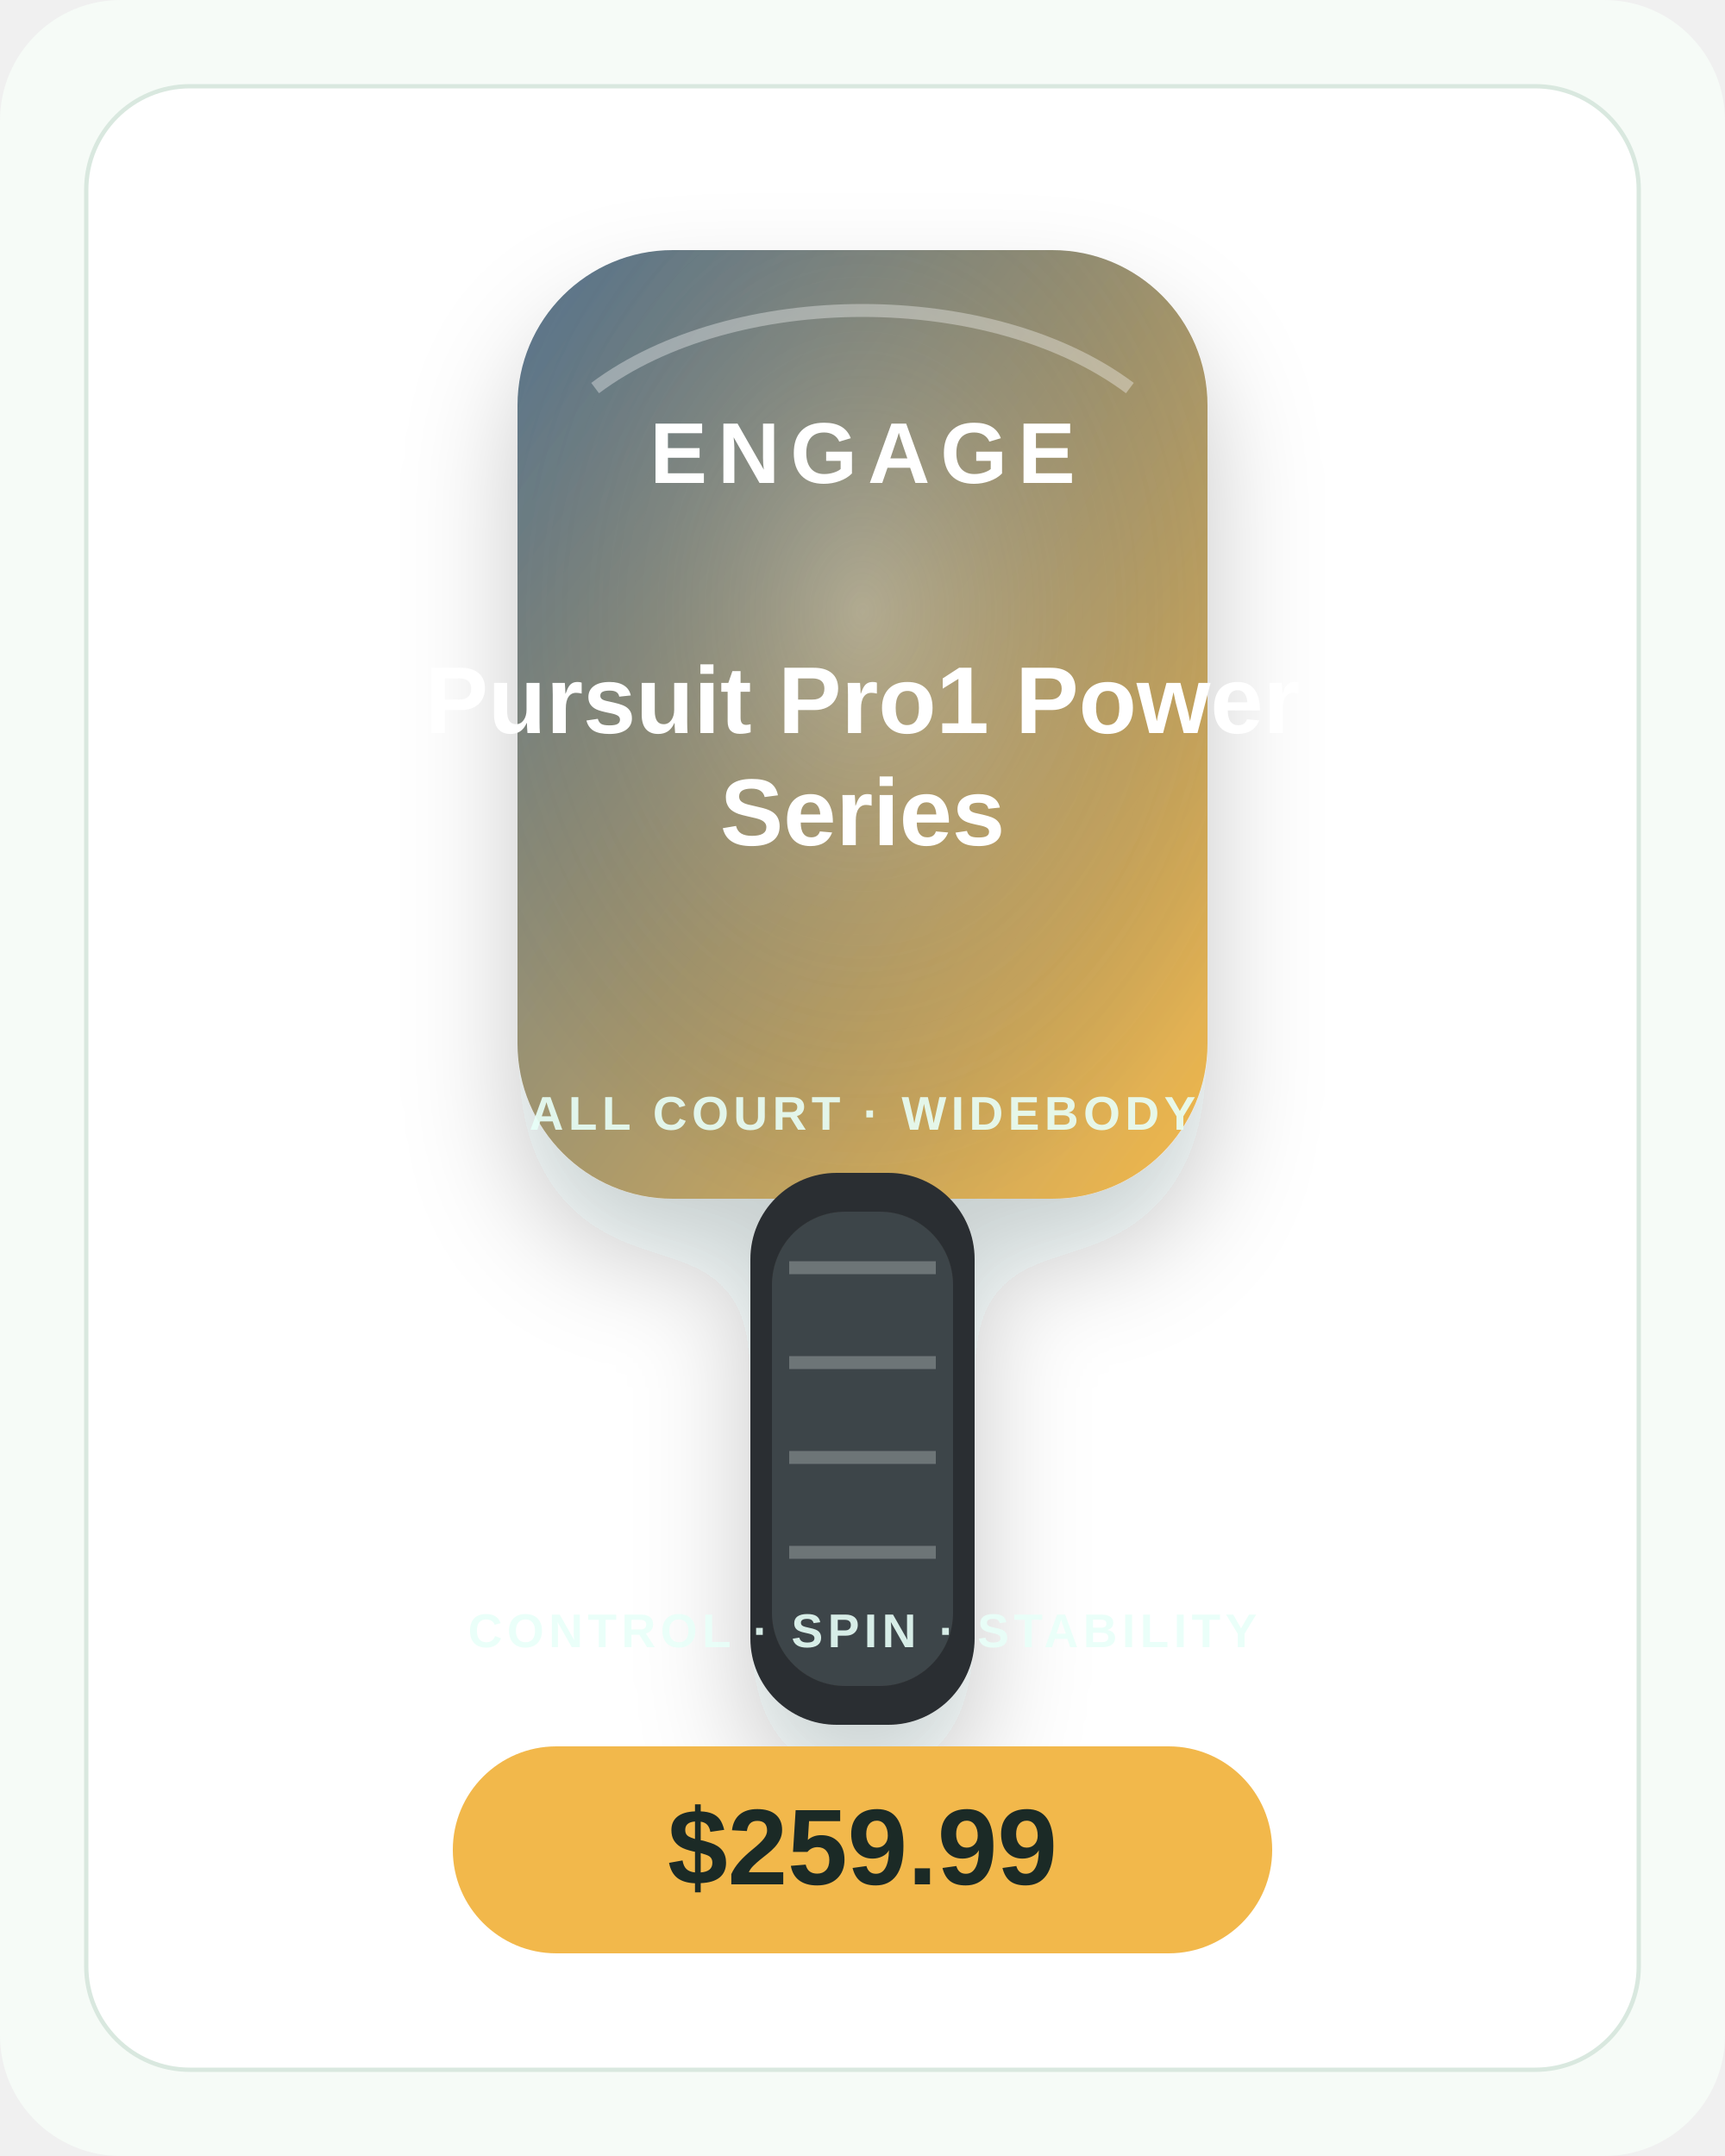
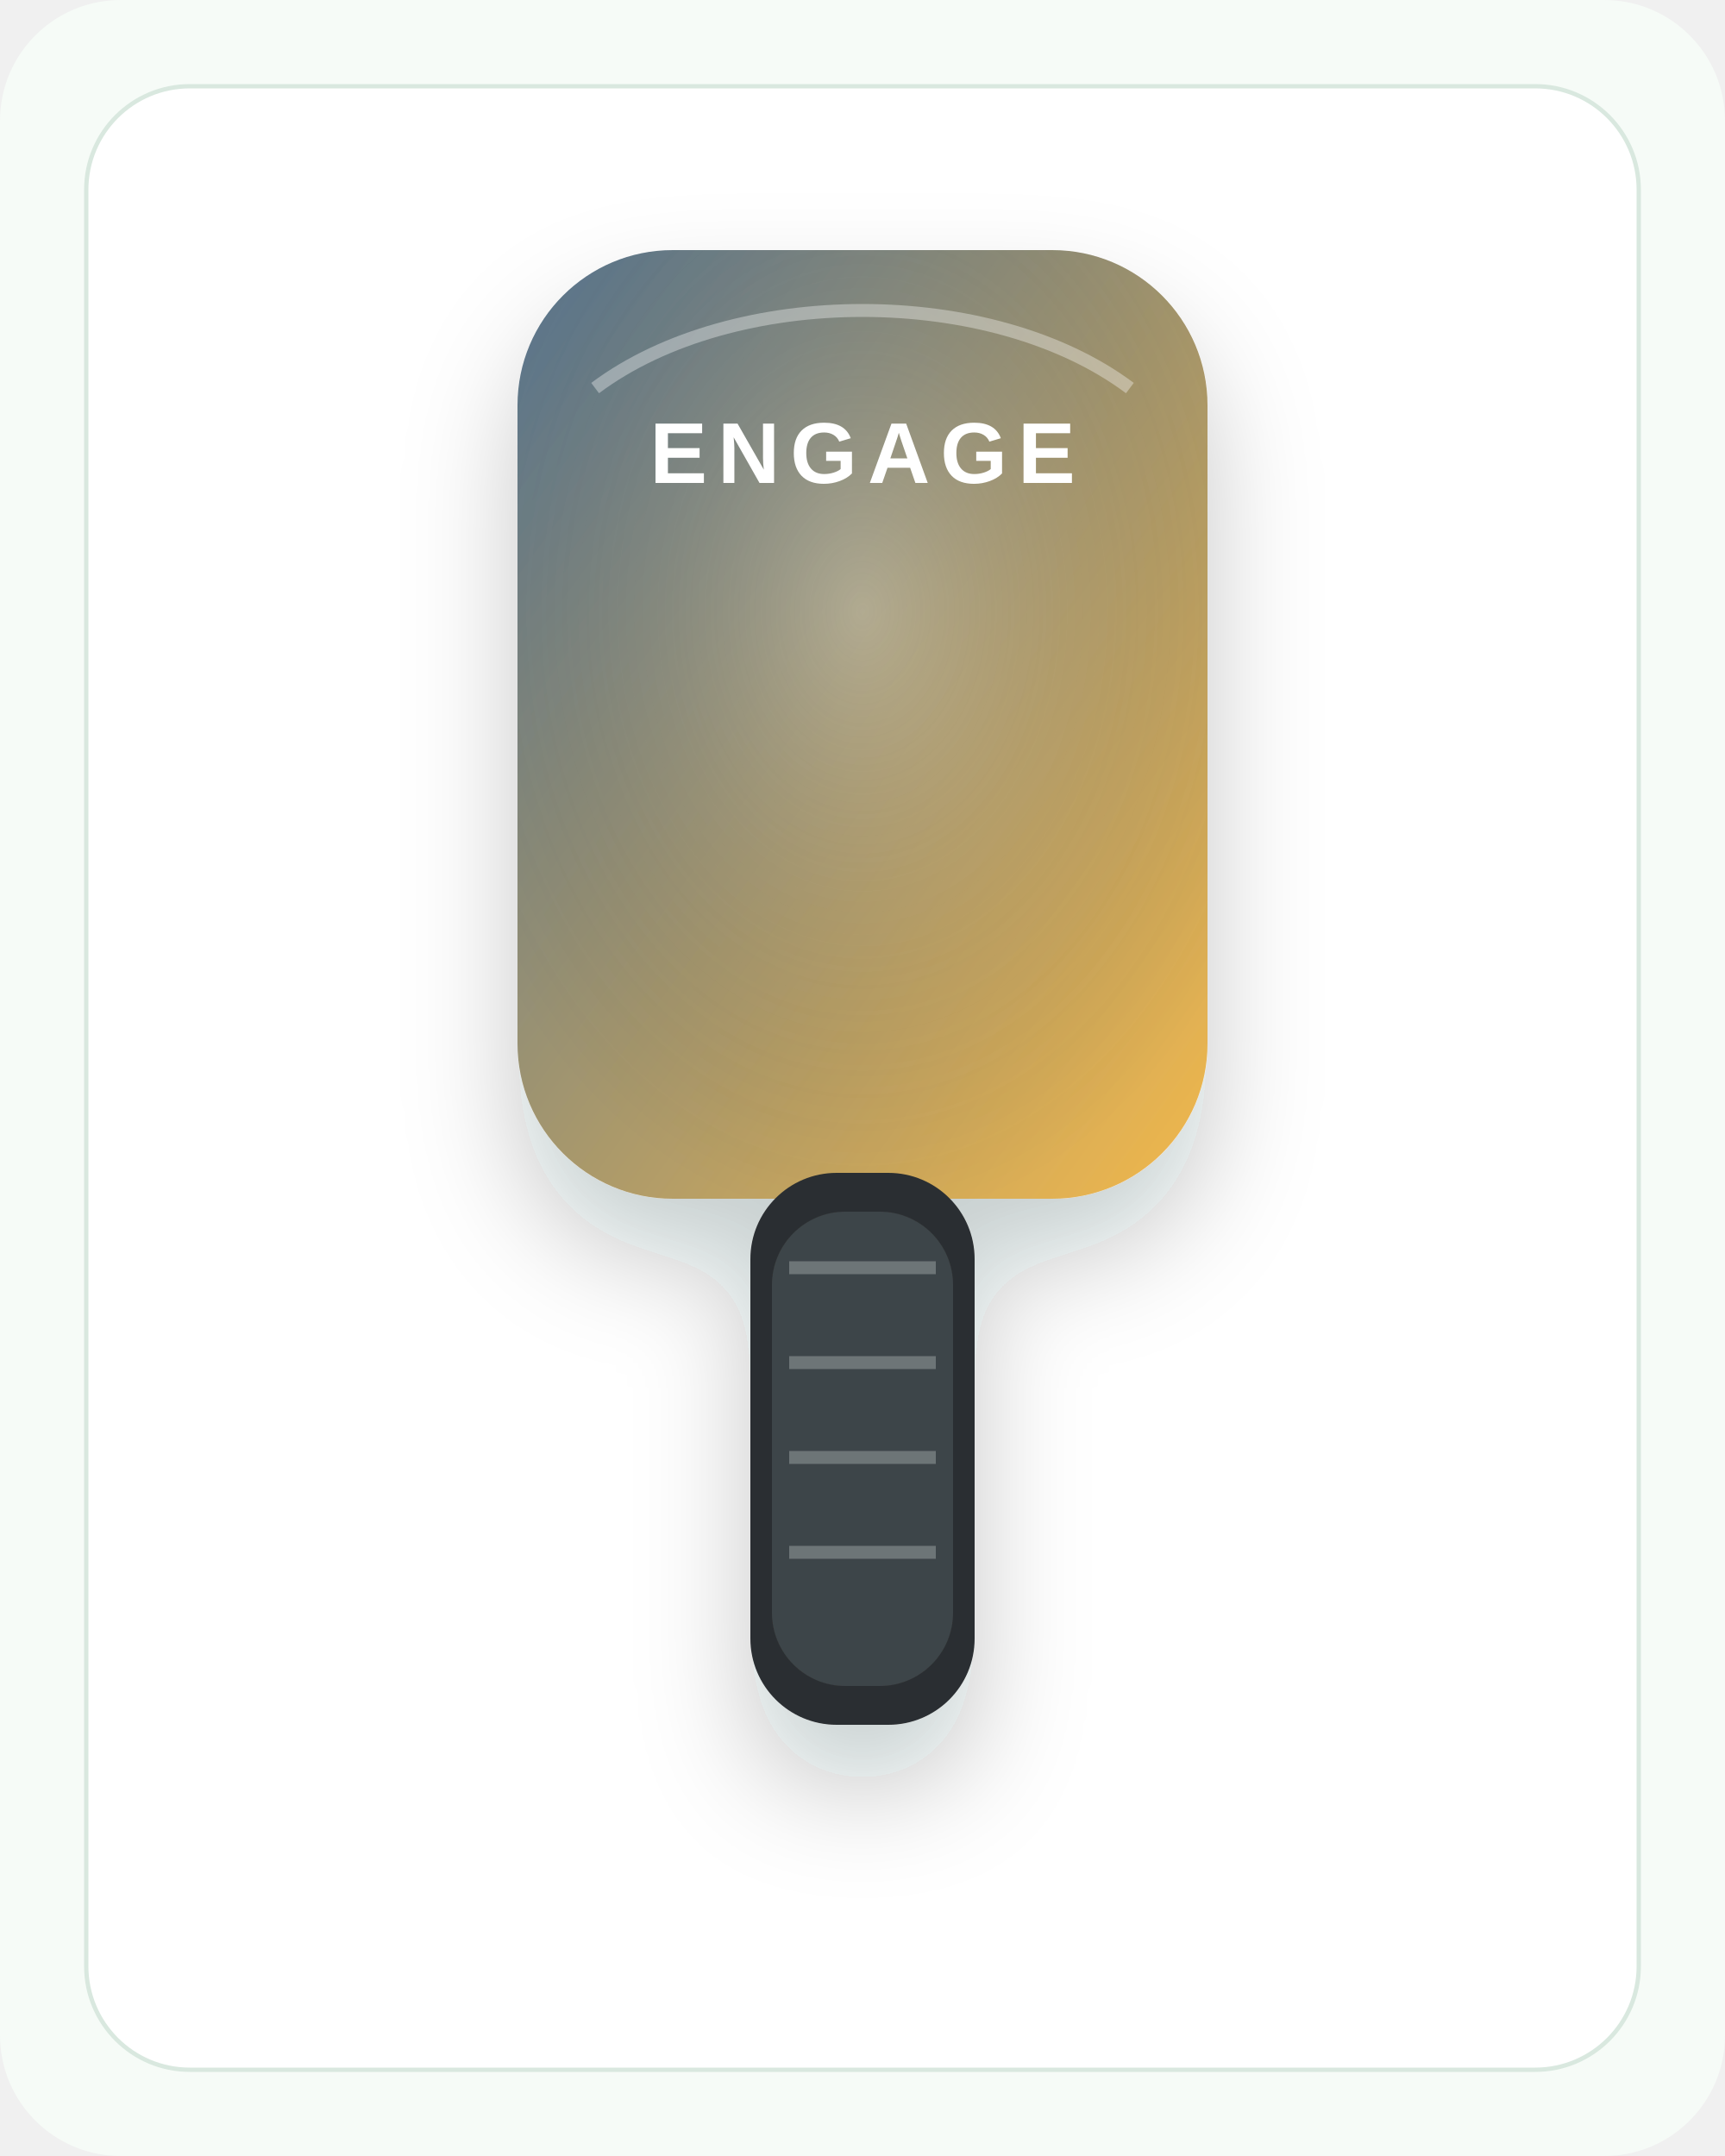
<svg xmlns="http://www.w3.org/2000/svg" width="720" height="900" viewBox="0 0 400 500" role="img" aria-labelledby="title desc">
  <defs>
    <linearGradient id="g" x1="0" y1="0" x2="1" y2="1">
      <stop offset="0" stop-color="#577590" />
      <stop offset="1" stop-color="#f2b84b" />
    </linearGradient>
    <radialGradient id="spot" cx="50%" cy="38%" r="65%">
      <stop offset="0" stop-color="#fff" stop-opacity=".22" />
      <stop offset="1" stop-color="#000" stop-opacity="0" />
    </radialGradient>
    <filter id="shadow" x="-20%" y="-20%" width="140%" height="140%">
      <feDropShadow dx="0" dy="14" stdDeviation="13" flood-color="#14231f" flood-opacity=".22" />
    </filter>
    <style>
    .brand{font:700 20px Arial,sans-serif;letter-spacing:.12em;fill:#ffffff;text-anchor:middle}
    .model{font:800 22px Arial,sans-serif;fill:#ffffff;text-anchor:middle}
    .small{font:700 11px Arial,sans-serif;letter-spacing:.10em;fill:#e8fff8;text-anchor:middle;opacity:.9}
    .price{font:900 25px Arial,sans-serif;fill:#1b2a26;text-anchor:middle}
  </style>
  </defs>
  <rect width="400" height="500" rx="28" fill="#f6fbf7" />
  <rect x="20" y="20" width="360" height="460" rx="24" fill="#ffffff" stroke="#d9e8df" />
  <g filter="url(#shadow)">
    <rect x="120.0" y="58" width="160" height="220" rx="36" fill="url(#g)" />
    <rect x="120.0" y="58" width="160" height="220" rx="36" fill="url(#spot)" />
    <path d="M138.0 90 C 170.0 66, 230.0 66, 262.0 90" fill="none" stroke="#fff" stroke-opacity=".35" stroke-width="3" />
    <rect x="174" y="272" width="52" height="128" rx="20" fill="#2c2f31" />
    <rect x="179" y="281" width="42" height="110" rx="17" fill="#3d4448" />
    <path d="M183 294 h34 M183 316 h34 M183 338 h34 M183 360 h34" stroke="#eaf4f1" stroke-opacity=".28" stroke-width="3" />
  </g>
  <text x="200" y="112" class="brand">ENGAGE</text>
-   <text x="200" y="170" class="model">Pursuit Pro1 Power</text>
-   <text x="200" y="196" class="model">Series</text>
-   <text x="200" y="262" class="small">ALL COURT · WIDEBODY</text>
-   <rect x="105" y="405" width="190" height="48" rx="24" fill="#f2b84b" />
-   <text x="200" y="437" class="price">$259.99</text>
-   <text x="200" y="382" class="small" fill="#1e6f5c">CONTROL · SPIN · STABILITY</text>
</svg>
